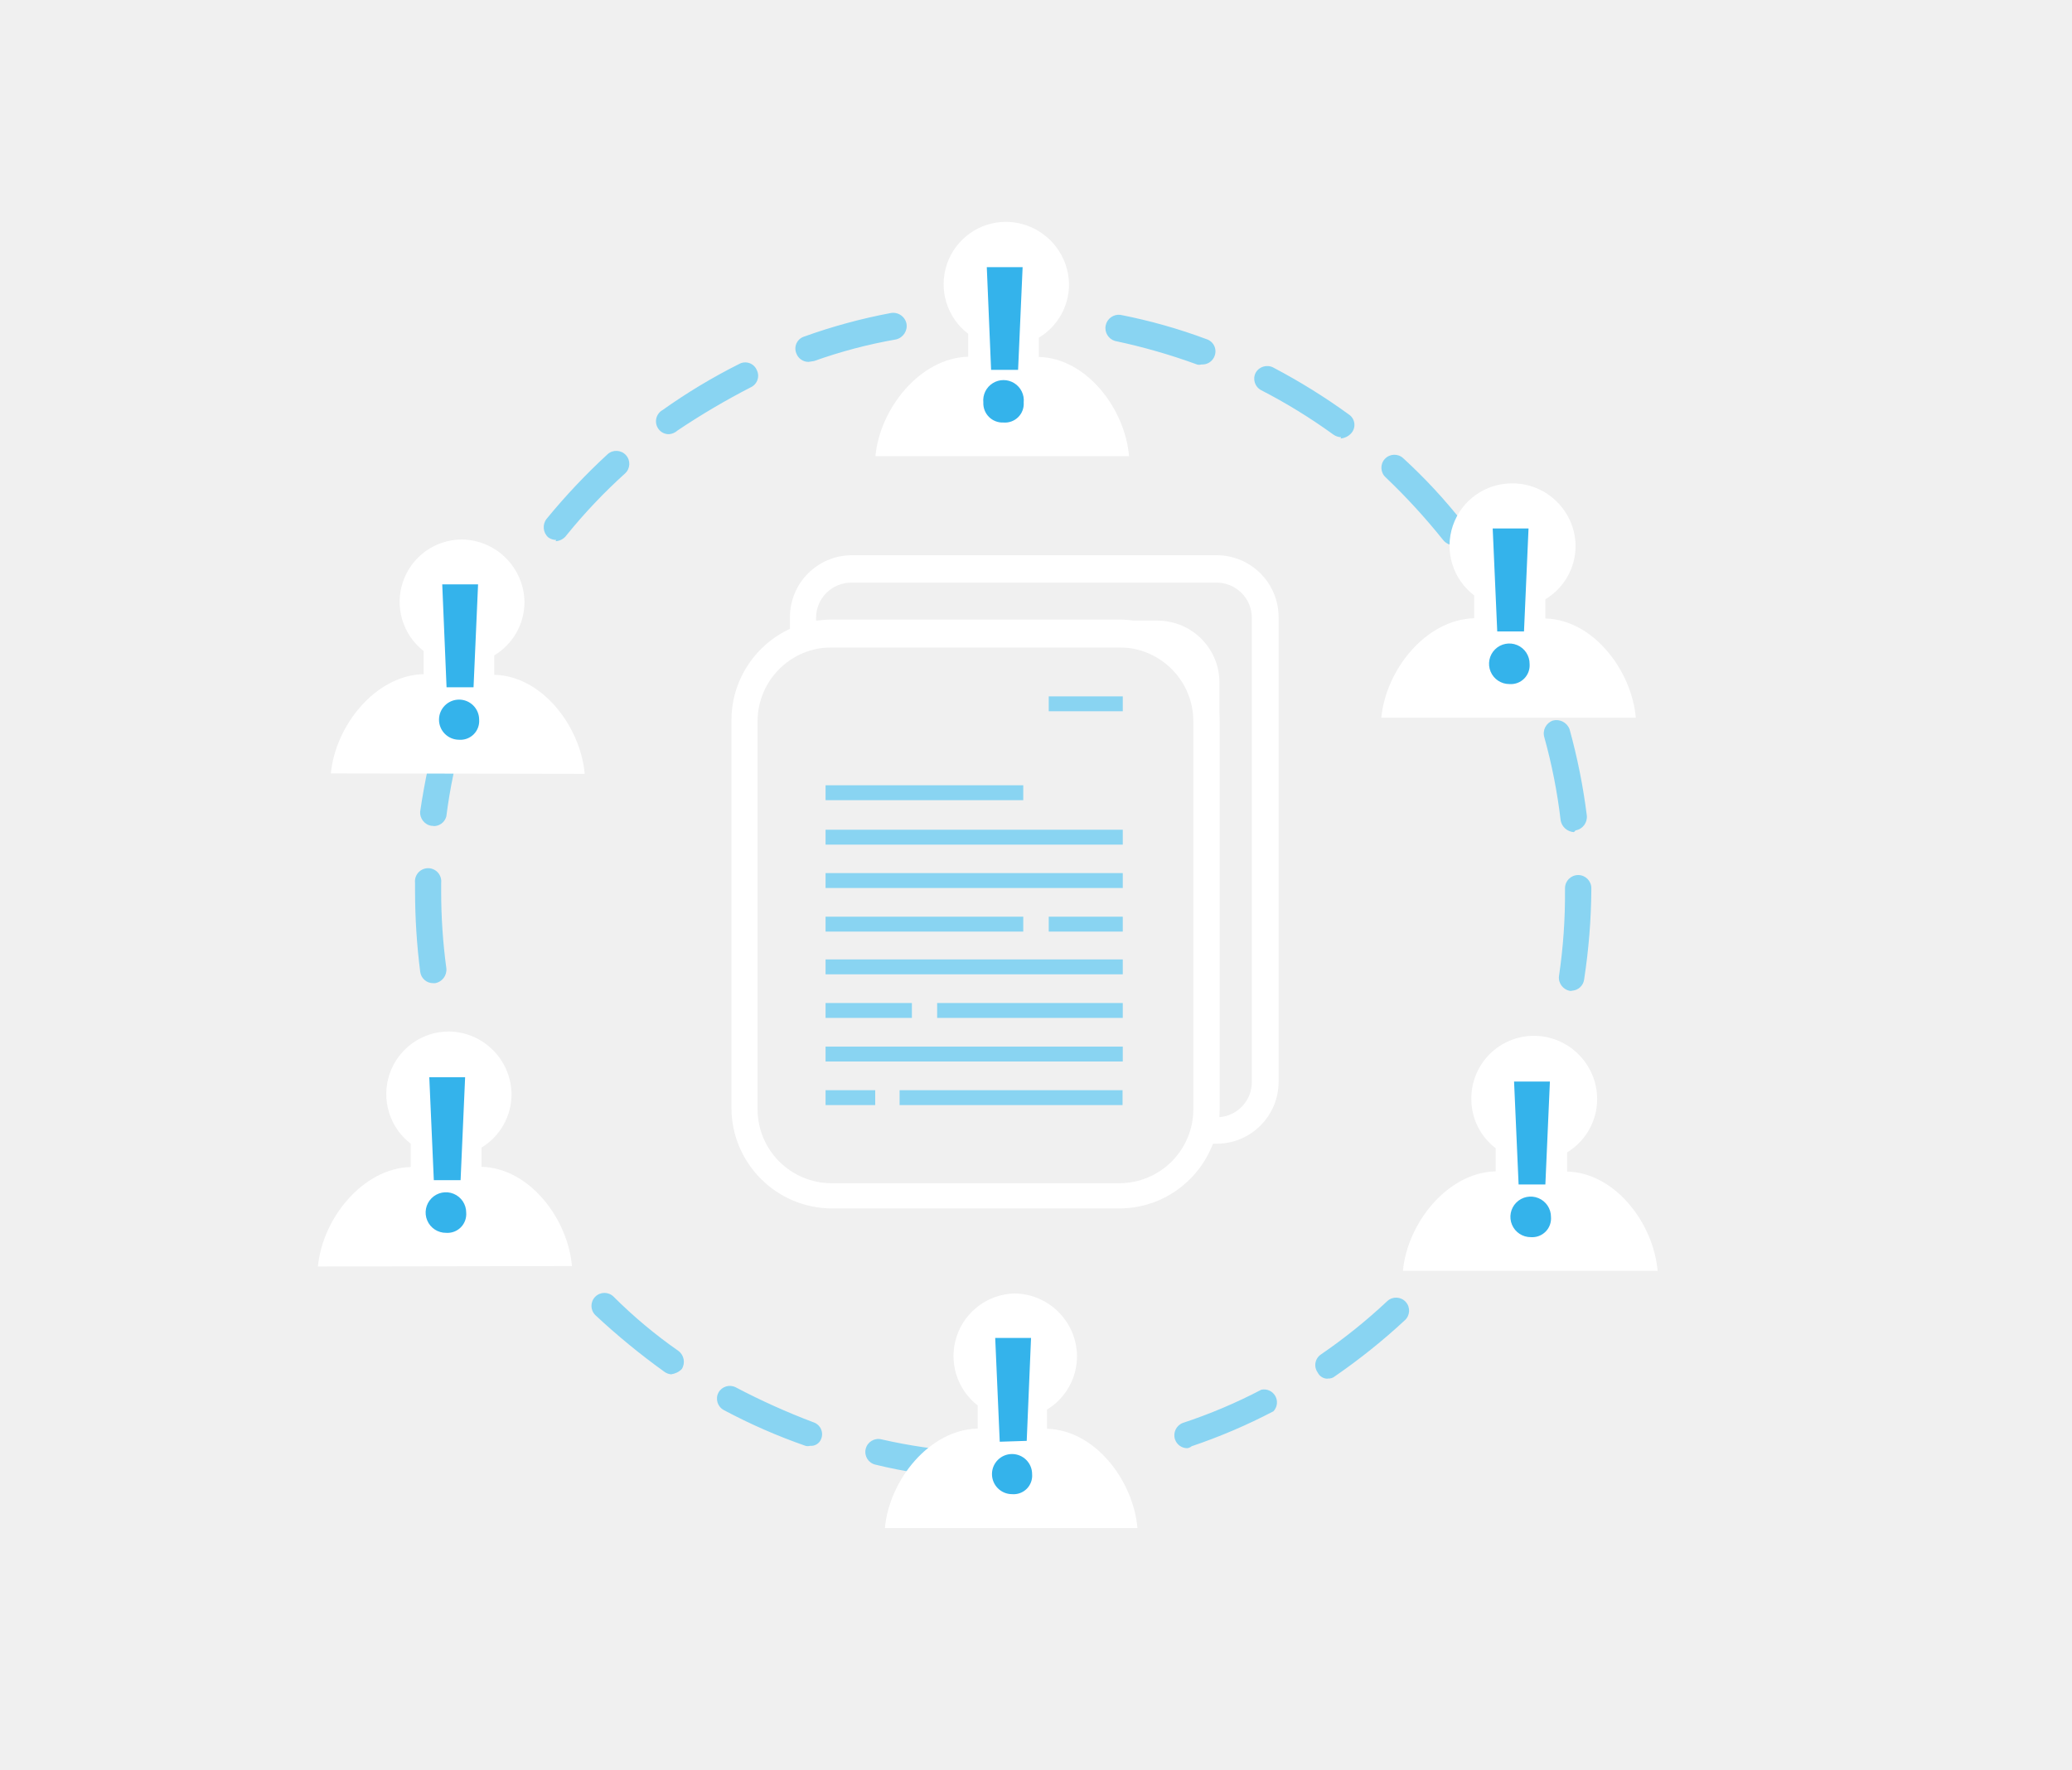
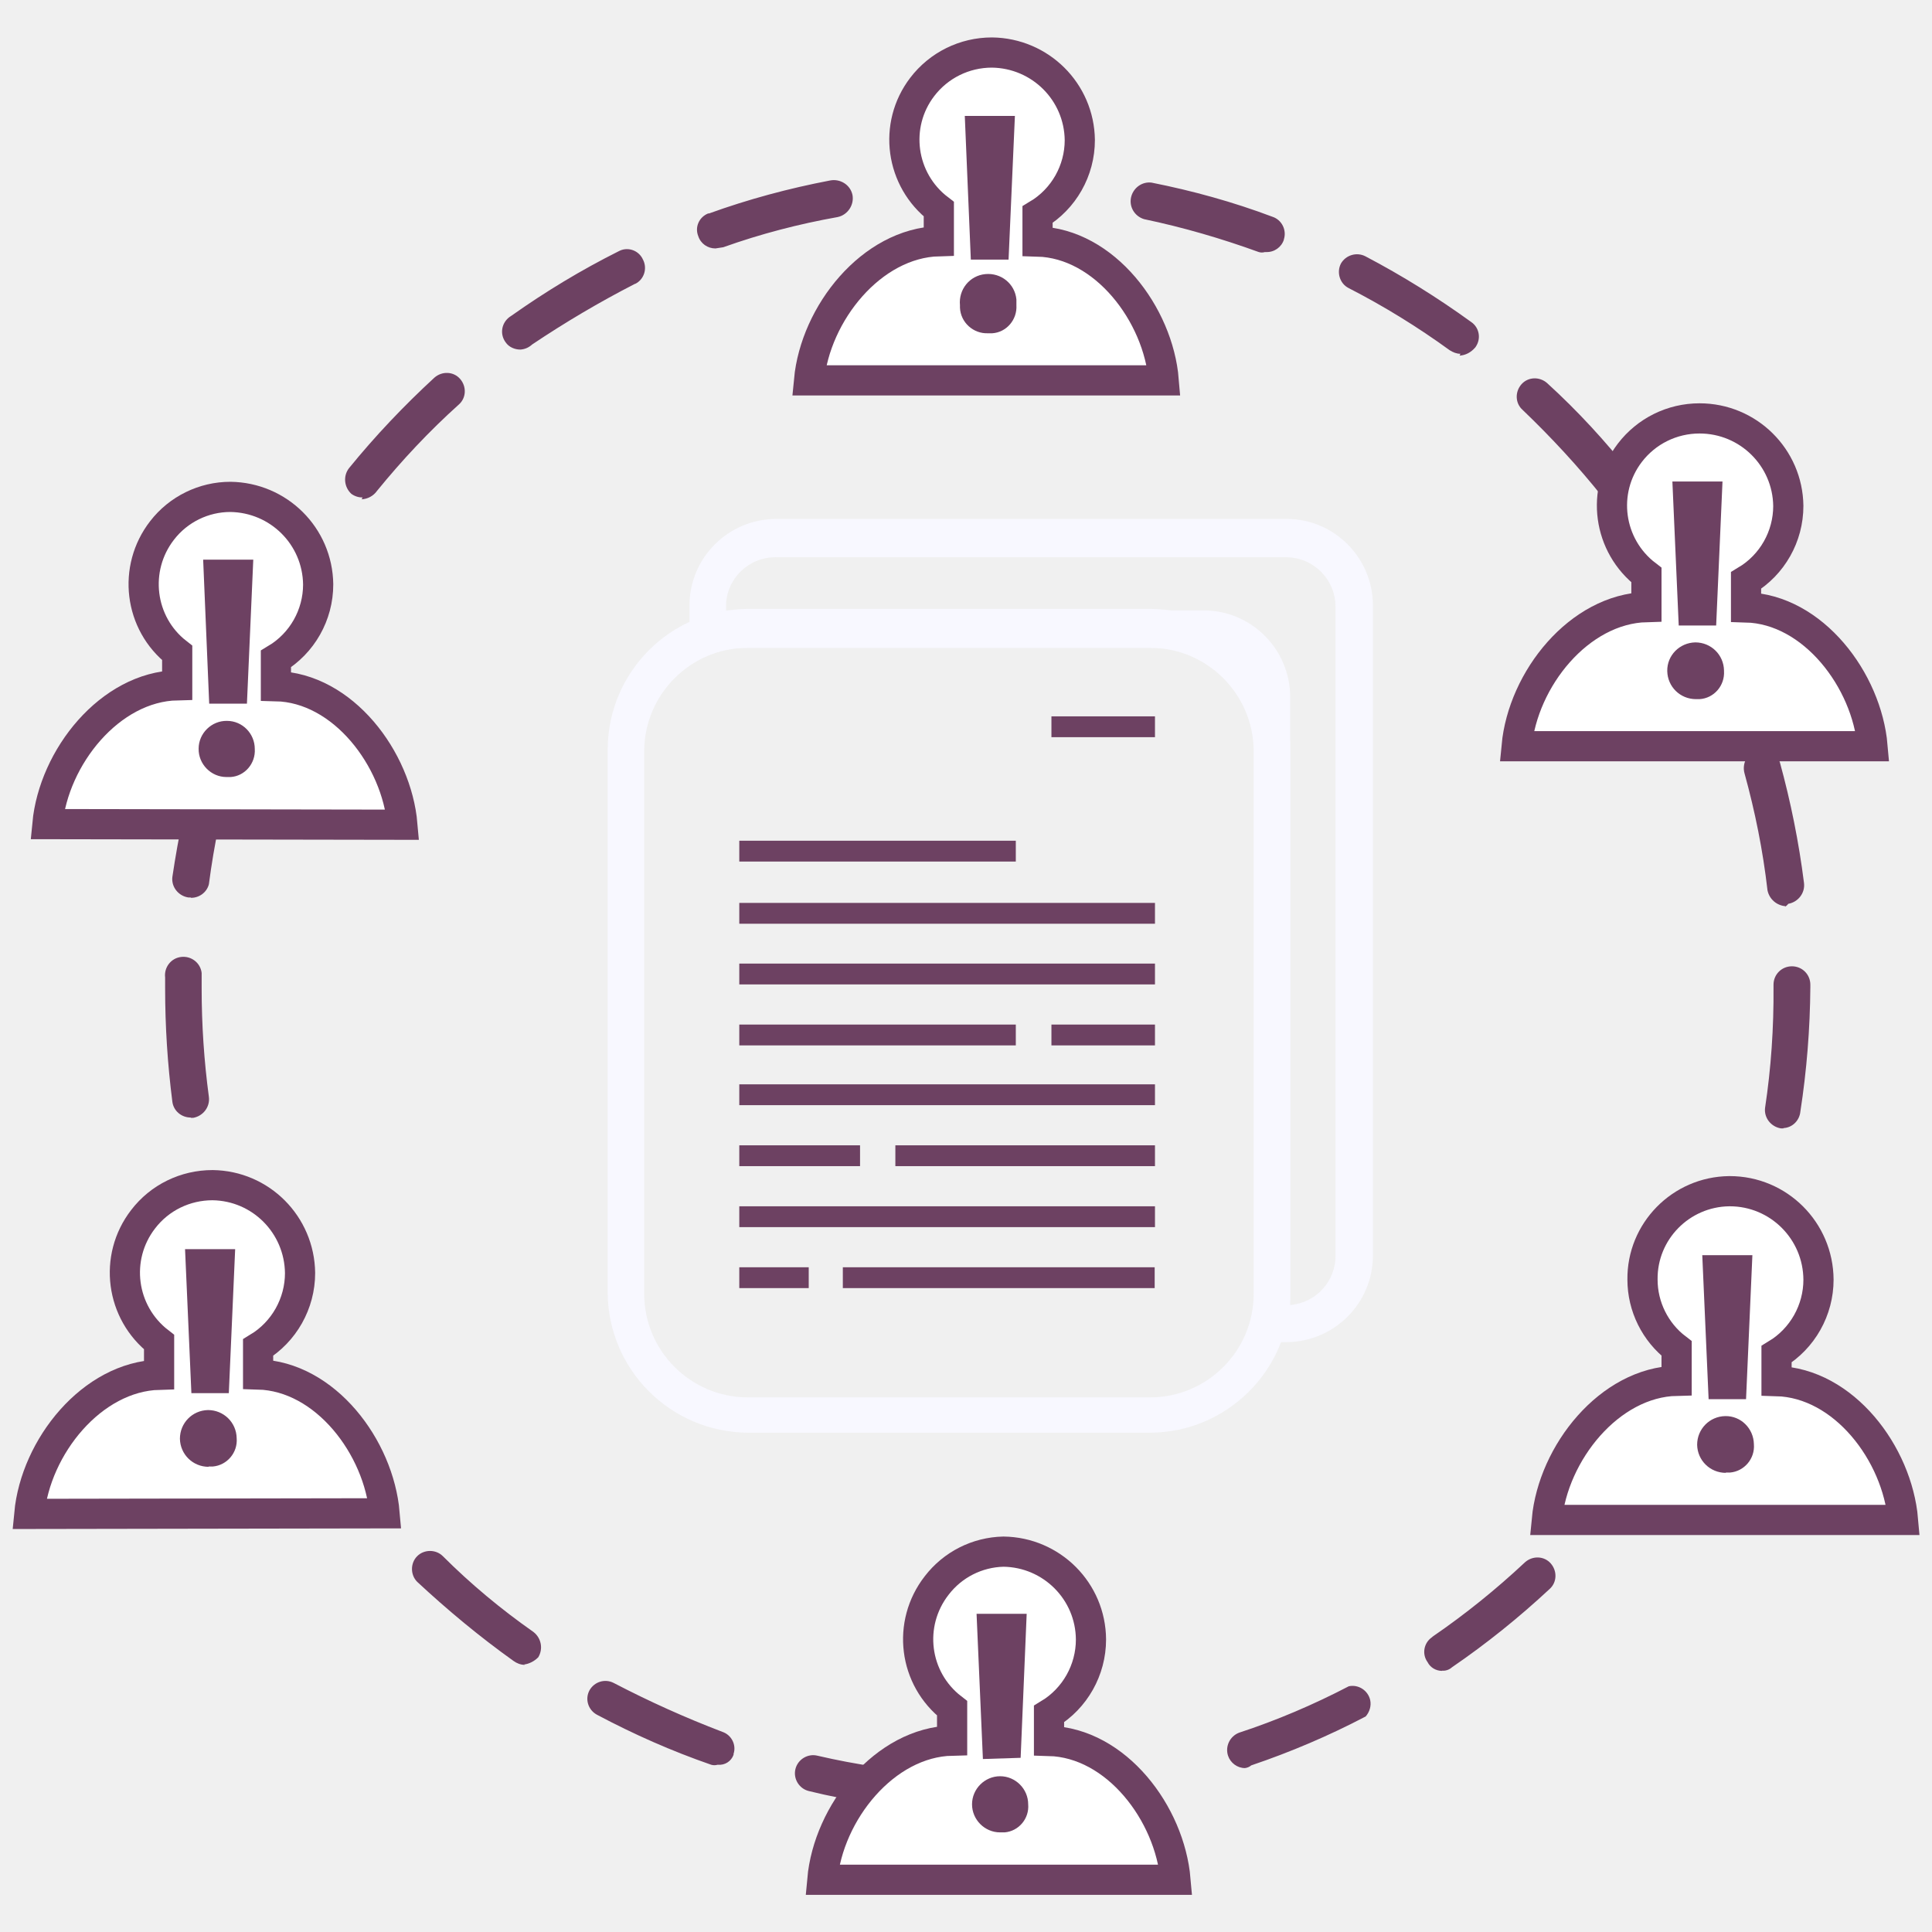
- <svg xmlns="http://www.w3.org/2000/svg" viewBox="0 0 96 82">
+ <svg xmlns="http://www.w3.org/2000/svg" id="Capa_1" viewBox="0 0 64 64">
  <defs>
-     <style>.cls-1{fill:#fff;}.cls-2{fill:#89d4f2;}.cls-3{fill:#34b3eb;}</style>
+     <style>.cls-1{fill:#6d4162;}.cls-2{fill:#fff;stroke:#6d4162;stroke-miterlimit:10;}.cls-3{fill:none;}.cls-4{fill:#f8f8ff;}</style>
+     <clipPath id="clippath">
+       <rect class="cls-3" x="-477.63" y="827.8" width="1920.69" height="846.91" />
+     </clipPath>
  </defs>
  <g id="guias">
-     <path class="cls-1" d="M40.56,21.14c.21-2.22,2.07-4.55,4.3-4.61V15.47a2.89,2.89,0,0,1,1.76-5.19,2.94,2.94,0,0,1,2.91,2.9,2.88,2.88,0,0,1-1.4,2.47v.89c2.22.06,4,2.41,4.18,4.6Z" />
-     <rect class="cls-2" x="38.25" y="40.46" width="13.77" height="0.69" />
-     <rect class="cls-2" x="38.25" y="38.45" width="13.77" height="0.69" />
-     <rect class="cls-2" x="38.25" y="42.48" width="9.16" height="0.69" />
-     <rect class="cls-2" x="38.25" y="36.39" width="9.16" height="0.69" />
-     <rect class="cls-2" x="48.59" y="42.48" width="3.43" height="0.69" />
-     <rect class="cls-2" x="48.59" y="32.27" width="3.43" height="0.69" />
-     <rect class="cls-2" x="38.25" y="44.46" width="13.77" height="0.69" />
-     <rect class="cls-2" x="38.25" y="48.5" width="13.77" height="0.69" />
-     <rect class="cls-2" x="43.42" y="46.48" width="8.6" height="0.69" />
-     <rect class="cls-2" x="38.25" y="46.48" width="4" height="0.69" />
-     <rect class="cls-2" x="38.25" y="50.52" width="2.3" height="0.69" />
-     <rect class="cls-2" x="41.68" y="50.52" width="10.33" height="0.69" />
-     <path class="cls-1" d="M56.38,53H55.33V31.62A1.63,1.63,0,0,0,53.67,30H36.6V28.6a2.87,2.87,0,0,1,2.86-2.87H56.38a2.87,2.87,0,0,1,2.86,2.87V50.15A2.87,2.87,0,0,1,56.38,53ZM37.81,28.76H53.63a2.87,2.87,0,0,1,2.87,2.86V51.77A1.63,1.63,0,0,0,58,50.11V28.64A1.63,1.63,0,0,0,56.34,27H39.46a1.63,1.63,0,0,0-1.65,1.66Z" />
-     <path class="cls-1" d="M51.86,56H38.53a4.67,4.67,0,0,1-4.64-4.65v-18a4.67,4.67,0,0,1,4.64-4.64H51.86A4.67,4.67,0,0,1,56.5,33.4v18A4.65,4.65,0,0,1,51.86,56ZM38.53,30A3.43,3.43,0,0,0,35.1,33.4v18a3.43,3.43,0,0,0,3.43,3.43H51.86a3.43,3.43,0,0,0,3.43-3.43v-18A3.43,3.43,0,0,0,51.86,30Z" />
-     <path class="cls-2" d="M44.63,68.48h0a22.45,22.45,0,0,1-4.08-.61.6.6,0,0,1,.29-1.17,24.41,24.41,0,0,0,3.91.57.62.62,0,0,1,.57.64A.66.66,0,0,1,44.63,68.48ZM55,67.11a.6.6,0,0,1-.56-.41.61.61,0,0,1,.36-.76,24.22,24.22,0,0,0,3.64-1.54.6.6,0,0,1,.56,1,26.34,26.34,0,0,1-3.79,1.62A.38.38,0,0,1,55,67.11ZM37.53,67a.38.38,0,0,1-.21,0,26.55,26.55,0,0,1-3.79-1.66.6.6,0,0,1-.24-.81.6.6,0,0,1,.8-.24,32,32,0,0,0,3.6,1.62.58.58,0,0,1,.36.76A.5.5,0,0,1,37.53,67Zm24-3.11a.51.51,0,0,1-.48-.29.59.59,0,0,1,.16-.84,25.93,25.93,0,0,0,3.07-2.47.6.6,0,1,1,.81.89,28.62,28.62,0,0,1-3.23,2.59A.46.46,0,0,1,61.5,63.88Zm-30.39-.2a.62.62,0,0,1-.37-.13,32.19,32.19,0,0,1-3.19-2.62.6.6,0,1,1,.85-.85,22.42,22.42,0,0,0,3,2.51.63.63,0,0,1,.16.84A.8.8,0,0,1,31.11,63.68Zm41.7-17.77h-.08a.62.62,0,0,1-.53-.68,26,26,0,0,0,.28-4v-.08a.61.61,0,0,1,1.22,0v.08a28.6,28.6,0,0,1-.33,4.12A.6.6,0,0,1,72.81,45.91Zm-52.76-.36a.6.6,0,0,1-.61-.52,29.78,29.78,0,0,1-.24-3.76v-.36a.61.61,0,1,1,1.21,0v.36a26.62,26.62,0,0,0,.24,3.59.63.63,0,0,1-.52.69Zm52.84-7a.66.66,0,0,1-.61-.53,25.46,25.46,0,0,0-.76-3.87.63.63,0,0,1,.4-.77.65.65,0,0,1,.77.4,28,28,0,0,1,.8,4,.63.63,0,0,1-.52.69S72.93,38.57,72.89,38.57Zm-52.84-.29H20a.62.62,0,0,1-.53-.68,32.57,32.57,0,0,1,.85-4,.62.62,0,0,1,.77-.4.62.62,0,0,1,.4.76,25,25,0,0,0-.81,3.88A.6.6,0,0,1,20.05,38.28Zm47.27-13a.66.66,0,0,1-.49-.25,29.21,29.21,0,0,0-2.66-2.9.6.6,0,1,1,.81-.89,25,25,0,0,1,2.78,3,.62.62,0,0,1-.08.84A.38.38,0,0,1,67.32,25.33Zm-41.58-.25a.61.61,0,0,1-.37-.12.63.63,0,0,1-.08-.85,29.39,29.39,0,0,1,2.83-3,.6.6,0,0,1,.81.89,25.21,25.21,0,0,0-2.71,2.86A.66.66,0,0,1,25.74,25.08Zm36.37-4.76a.65.65,0,0,1-.36-.12,25.92,25.92,0,0,0-3.35-2.06.6.6,0,0,1-.25-.81.61.61,0,0,1,.81-.24,28.6,28.6,0,0,1,3.51,2.18.58.58,0,0,1,.12.85A.74.74,0,0,1,62.11,20.32ZM31,20.12a.58.58,0,0,1-.49-.24A.6.6,0,0,1,30.7,19a27.08,27.08,0,0,1,3.56-2.14.58.58,0,0,1,.8.28.59.59,0,0,1-.28.81,34,34,0,0,0-3.39,2A.65.65,0,0,1,31,20.12Zm24.66-3.23a.36.36,0,0,1-.2,0,27.71,27.71,0,0,0-3.8-1.09.62.62,0,0,1,.25-1.21,25.17,25.17,0,0,1,4,1.13.59.59,0,0,1,.37.76A.6.6,0,0,1,55.69,16.89Zm-18.2-.12a.6.6,0,0,1-.57-.41.58.58,0,0,1,.36-.76,26,26,0,0,1,4-1.09A.63.63,0,0,1,42,15a.64.64,0,0,1-.49.73,23.08,23.08,0,0,0-3.79,1Z" />
-     <path class="cls-3" d="M46.49,19.58a.89.89,0,0,1-.93-.93.94.94,0,1,1,1.87,0,.87.87,0,0,1-.94.93Zm-.57-2.44-.2-4.76h1.66l-.21,4.76Z" />
-     <path class="cls-1" d="M15.33,35.84c.21-2.22,2.07-4.55,4.3-4.6V30.17A2.89,2.89,0,0,1,21.39,25a2.94,2.94,0,0,1,2.91,2.9,2.88,2.88,0,0,1-1.4,2.47v.9c2.22.05,4,2.4,4.19,4.59Z" />
-     <path class="cls-3" d="M21.26,34.28a.93.93,0,1,1,.94-.93.87.87,0,0,1-.94.93Zm-.57-2.43-.2-4.77h1.66l-.21,4.77Z" />
-     <path class="cls-1" d="M14.73,58.69c.21-2.23,2.08-4.55,4.3-4.61V53a2.9,2.9,0,0,1,1.77-5.2,2.94,2.94,0,0,1,2.9,2.91,2.89,2.89,0,0,1-1.39,2.47v.89c2.23.06,4,2.41,4.19,4.6Z" />
-     <path class="cls-3" d="M20.67,57.13a.94.94,0,1,1,.93-.94.87.87,0,0,1-.93.94Zm-.57-2.44-.21-4.77h1.66l-.21,4.77Z" />
-     <path class="cls-1" d="M41,70.81c.2-2.23,2.07-4.56,4.3-4.61V65.13A2.9,2.9,0,0,1,47,59.94a2.93,2.93,0,0,1,2.9,2.91,2.89,2.89,0,0,1-1.39,2.47v.89c2.23.06,4,2.4,4.19,4.6Z" />
-     <path class="cls-3" d="M46.89,69.24a.93.93,0,1,1,.93-.93.86.86,0,0,1-.93.93Zm-.57-2.43L46.11,62h1.66l-.2,4.77Z" />
-     <path class="cls-1" d="M65,58.89c.21-2.23,2.08-4.56,4.3-4.61V53.21a2.86,2.86,0,0,1-1.13-2.28A2.9,2.9,0,0,1,71.06,48,2.94,2.94,0,0,1,74,50.93a2.89,2.89,0,0,1-1.39,2.47v.89c2.23.06,4,2.4,4.19,4.6Z" />
-     <path class="cls-3" d="M70.93,57.33a.94.94,0,1,1,.93-.94.87.87,0,0,1-.93.94Zm-.57-2.44-.21-4.77h1.66l-.21,4.77Z" />
-     <path class="cls-1" d="M64,33.26c.21-2.23,2.07-4.55,4.3-4.61V27.59a2.89,2.89,0,0,1,1.76-5.19A2.93,2.93,0,0,1,73,25.3a2.88,2.88,0,0,1-1.4,2.47v.89c2.22.06,4,2.41,4.19,4.6Z" />
-     <path class="cls-3" d="M69.94,31.7a.94.94,0,1,1,.93-.93.87.87,0,0,1-.93.93Zm-.57-2.44-.21-4.77h1.66l-.21,4.77Z" />
+     <path class="cls-2" d="m26.8,12.6c.21-2.22,2.07-4.55,4.3-4.61v-1.06c-1.27-.97-1.52-2.78-.55-4.05.55-.72,1.4-1.14,2.31-1.14,1.6.02,2.89,1.3,2.91,2.9,0,1.01-.53,1.95-1.4,2.47v.89c2.22.06,4,2.41,4.18,4.6h-11.75Z" />
+     <rect class="cls-1" x="24.49" y="31.92" width="13.77" height=".69" />
+     <rect class="cls-1" x="24.49" y="29.91" width="13.77" height=".69" />
+     <rect class="cls-1" x="24.49" y="33.94" width="9.16" height=".69" />
+     <rect class="cls-1" x="24.49" y="27.85" width="9.16" height=".69" />
+     <rect class="cls-1" x="34.83" y="33.94" width="3.43" height=".69" />
+     <rect class="cls-1" x="34.83" y="23.73" width="3.43" height=".69" />
+     <rect class="cls-1" x="24.49" y="35.92" width="13.77" height=".69" />
+     <rect class="cls-1" x="24.49" y="39.96" width="13.77" height=".69" />
+     <rect class="cls-1" x="29.66" y="37.94" width="8.6" height=".69" />
+     <rect class="cls-1" x="24.49" y="37.94" width="4" height=".69" />
+     <rect class="cls-1" x="24.49" y="41.98" width="2.3" height=".69" />
+     <rect class="cls-1" x="27.92" y="41.98" width="10.33" height=".69" />
+     <path class="cls-4" d="m42.62,44.46h-1.05v-21.38c0-.9-.74-1.63-1.64-1.62,0,0-.01,0-.02,0h-17.07v-1.4c0-1.58,1.28-2.86,2.86-2.87h16.92c1.58,0,2.86,1.29,2.86,2.87v21.55c-.01,1.57-1.29,2.84-2.86,2.85Zm-18.57-24.24h15.82c1.58,0,2.86,1.28,2.87,2.86v20.15c.86-.07,1.52-.8,1.5-1.66v-21.47c0-.9-.72-1.63-1.62-1.64-.01,0-.03,0-.04,0h-16.88c-.9-.01-1.64.71-1.65,1.61,0,.02,0,.03,0,.05v.1Z" />
+     <path class="cls-4" d="m38.1,47.46h-13.33c-2.56-.02-4.63-2.09-4.64-4.65v-18c.02-2.56,2.08-4.62,4.64-4.64h13.33c2.58.02,4.65,2.11,4.64,4.69v18c-.03,2.54-2.1,4.59-4.64,4.6Zm-13.33-26c-1.88,0-3.41,1.52-3.43,3.4v18c0,1.89,1.54,3.43,3.43,3.43h13.33c1.89,0,3.43-1.54,3.43-3.43h0v-18c-.02-1.88-1.55-3.4-3.43-3.4h-13.33Z" />
+     <path class="cls-1" d="m30.87,59.94h0c-1.38-.08-2.74-.28-4.08-.61-.32-.08-.52-.41-.44-.73.08-.32.41-.52.73-.44,1.29.3,2.59.49,3.91.57.33.03.58.31.57.64-.05.34-.35.59-.69.57Zm10.37-1.37c-.25,0-.48-.17-.56-.41-.1-.31.06-.64.36-.76,1.25-.41,2.47-.93,3.64-1.54.32-.07.64.14.71.46.04.19-.02.39-.15.54-1.22.64-2.49,1.18-3.79,1.62-.06.05-.13.08-.21.09Zm-17.47-.11c-.07.02-.14.02-.21,0-1.3-.45-2.57-1.01-3.79-1.66-.29-.16-.4-.52-.24-.81.16-.28.51-.39.8-.24,1.17.61,2.37,1.15,3.6,1.62.3.1.47.43.37.73,0,0,0,.02,0,.03-.08.22-.29.35-.52.33Zm24-3.11c-.2,0-.39-.11-.48-.29-.19-.26-.13-.63.14-.82,0,0,.02-.01.02-.02,1.08-.74,2.11-1.57,3.07-2.47.25-.22.63-.21.85.04s.21.63-.04.85c-1.01.94-2.09,1.81-3.23,2.59-.1.09-.23.13-.36.11h.03Zm-30.39-.2c-.13,0-.26-.05-.37-.13-1.12-.8-2.18-1.68-3.19-2.62-.23-.23-.23-.62,0-.85.23-.23.62-.23.85,0,.92.92,1.93,1.76,3,2.51.26.2.33.56.16.84-.13.13-.3.22-.48.24h.03Zm41.7-17.77h-.08c-.33-.05-.57-.35-.53-.68.2-1.32.29-2.66.28-4v-.08c0-.34.27-.61.61-.61s.61.27.61.61v.08c-.01,1.38-.12,2.76-.33,4.12-.03.31-.28.55-.59.55h.03Zm-52.76-.36c-.31,0-.57-.22-.61-.52-.16-1.25-.24-2.5-.24-3.76v-.36c-.04-.33.19-.64.53-.68.33-.04.64.19.68.53,0,.05,0,.1,0,.16v.36c0,1.2.08,2.4.24,3.59.04.33-.19.63-.52.69h-.08Zm52.84-7c-.3-.02-.55-.23-.61-.53-.15-1.31-.41-2.6-.76-3.87-.09-.32.08-.66.4-.77.32-.08.65.09.77.4.36,1.31.63,2.65.8,4,.04.33-.19.63-.52.69,0,0-.07.09-.11.09h.03Zm-52.84-.29h-.08c-.33-.05-.57-.35-.53-.68.2-1.35.48-2.69.85-4,.11-.32.45-.5.77-.4.32.11.49.44.4.76-.37,1.27-.64,2.57-.81,3.88-.07.28-.34.47-.63.45h.03Zm47.27-13c-.19,0-.37-.1-.49-.25-.82-1.03-1.71-1.99-2.66-2.9-.25-.22-.26-.6-.04-.85.22-.25.6-.26.85-.04,1.01.92,1.94,1.93,2.78,3,.2.26.16.62-.08.84-.05.17-.22.27-.39.26l.03-.06Zm-41.58-.25c-.13,0-.26-.04-.37-.12-.24-.22-.28-.59-.08-.85.87-1.07,1.82-2.07,2.83-3,.25-.22.63-.21.85.04.22.25.21.63-.04.85-.98.88-1.88,1.84-2.71,2.86-.12.17-.31.27-.51.28l.03-.06Zm36.37-4.76c-.13,0-.25-.05-.36-.12-1.06-.77-2.18-1.46-3.35-2.06-.29-.15-.4-.52-.25-.81.16-.28.52-.39.81-.24,1.22.64,2.39,1.37,3.51,2.18.26.18.33.54.15.81-.01.02-.02.03-.03.04-.13.15-.31.25-.51.26l.03-.06Zm-31.14-.14c-.19,0-.38-.08-.49-.24-.2-.27-.14-.64.13-.84.02-.01.04-.03.06-.04,1.13-.8,2.32-1.52,3.56-2.14.28-.15.63-.04.78.24,0,.01.01.02.02.04.15.29.04.65-.25.8,0,0-.02,0-.03.01-1.17.6-2.3,1.27-3.39,2-.11.1-.24.16-.39.17Zm24.66-3.23c-.07.02-.13.02-.2,0-1.24-.45-2.51-.82-3.8-1.09-.33-.1-.52-.44-.42-.77.09-.29.37-.48.67-.44,1.36.27,2.7.64,4,1.13.31.1.48.44.38.75,0,0,0,0,0,.01-.08.25-.32.42-.59.41h-.03Zm-18.2-.12c-.26,0-.49-.16-.57-.41-.12-.3.03-.63.33-.75,0,0,.02,0,.03,0,1.3-.47,2.64-.83,4-1.09.34-.07.68.14.75.48,0,0,0,0,0,0,.06.33-.16.66-.49.73-1.29.23-2.56.56-3.79,1l-.26.04Z" />
+     <path class="cls-1" d="m32.73,11.04c-.49.02-.91-.36-.93-.85,0-.03,0-.05,0-.08-.05-.52.32-.98.84-1.03.52-.05.98.32,1.03.84,0,.06,0,.13,0,.19.03.48-.33.9-.8.93-.05,0-.09,0-.14,0Zm-.57-2.44l-.2-4.76h1.66l-.21,4.76h-1.25Z" />
+     <path class="cls-2" d="m1.57,27.3c.21-2.22,2.07-4.55,4.3-4.6v-1.07c-1.26-.98-1.48-2.8-.5-4.06.54-.7,1.38-1.11,2.26-1.11,1.6.02,2.89,1.3,2.91,2.9,0,1.01-.53,1.95-1.4,2.47v.9c2.22.05,4,2.4,4.19,4.59l-11.76-.02Z" />
+     <path class="cls-1" d="m7.5,25.74c-.51,0-.93-.43-.92-.94,0-.51.43-.93.94-.92.51,0,.92.42.92.93.03.48-.33.9-.8.93-.05,0-.09,0-.14,0Zm-.57-2.43l-.2-4.77h1.66l-.21,4.77h-1.25Z" />
+     <path class="cls-2" d="m.97,50.15c.21-2.23,2.08-4.55,4.3-4.61v-1.08c-1.27-.98-1.51-2.8-.53-4.07.55-.72,1.4-1.13,2.3-1.13,1.6.02,2.88,1.31,2.9,2.91,0,1.01-.53,1.95-1.39,2.47v.89c2.23.06,4,2.41,4.19,4.6l-11.77.02Z" />
+     <path class="cls-1" d="m6.91,48.59c-.52,0-.94-.41-.95-.93,0-.52.41-.94.93-.95.52,0,.94.41.95.93,0,0,0,0,0,0,.04.48-.32.9-.79.94-.05,0-.09,0-.14,0Zm-.57-2.44l-.21-4.77h1.66l-.21,4.77h-1.24Z" />
+     <path class="cls-2" d="m27.24,62.27c.2-2.23,2.07-4.56,4.3-4.61v-1.07c-1.27-.98-1.5-2.8-.51-4.07.53-.69,1.34-1.1,2.21-1.12,1.6.02,2.89,1.31,2.9,2.91,0,1.01-.53,1.95-1.39,2.47v.89c2.23.06,4,2.4,4.19,4.6h-11.7Z" />
+     <path class="cls-1" d="m33.13,60.7c-.51,0-.93-.42-.93-.93s.42-.93.93-.93.93.42.93.93c.04.47-.31.89-.78.93-.05,0-.1,0-.15,0Zm-.57-2.43l-.21-4.81h1.66l-.2,4.77-1.25.04Z" />
+     <path class="cls-2" d="m51.24,50.35c.21-2.23,2.08-4.56,4.3-4.61v-1.07c-.71-.54-1.13-1.39-1.13-2.28-.02-1.6,1.27-2.91,2.87-2.93,0,0,.01,0,.02,0,1.62,0,2.93,1.31,2.94,2.93,0,1.01-.53,1.95-1.39,2.47v.89c2.23.06,4,2.4,4.19,4.6h-11.8Z" />
+     <path class="cls-1" d="m57.17,48.79c-.52,0-.94-.41-.95-.93,0-.52.41-.94.93-.95s.94.41.95.93c0,0,0,0,0,0,.04.48-.32.9-.79.94-.05,0-.09,0-.14,0Zm-.57-2.44l-.21-4.77h1.66l-.21,4.77h-1.24Z" />
+     <path class="cls-2" d="m50.24,24.72c.21-2.23,2.07-4.55,4.3-4.61v-1.06c-1.27-.97-1.52-2.78-.55-4.05.55-.72,1.4-1.14,2.31-1.14,1.61,0,2.92,1.29,2.94,2.9,0,1.01-.53,1.95-1.4,2.47v.89c2.22.06,4,2.41,4.19,4.6h-11.79Z" />
+     <path class="cls-1" d="m56.18,23.16c-.52,0-.94-.41-.95-.93s.41-.94.93-.95c.52,0,.94.41.95.93,0,0,0,.01,0,.02.03.48-.33.9-.81.93-.04,0-.08,0-.12,0Zm-.57-2.44l-.21-4.77h1.66l-.21,4.77h-1.24Z" />
  </g>
</svg>
